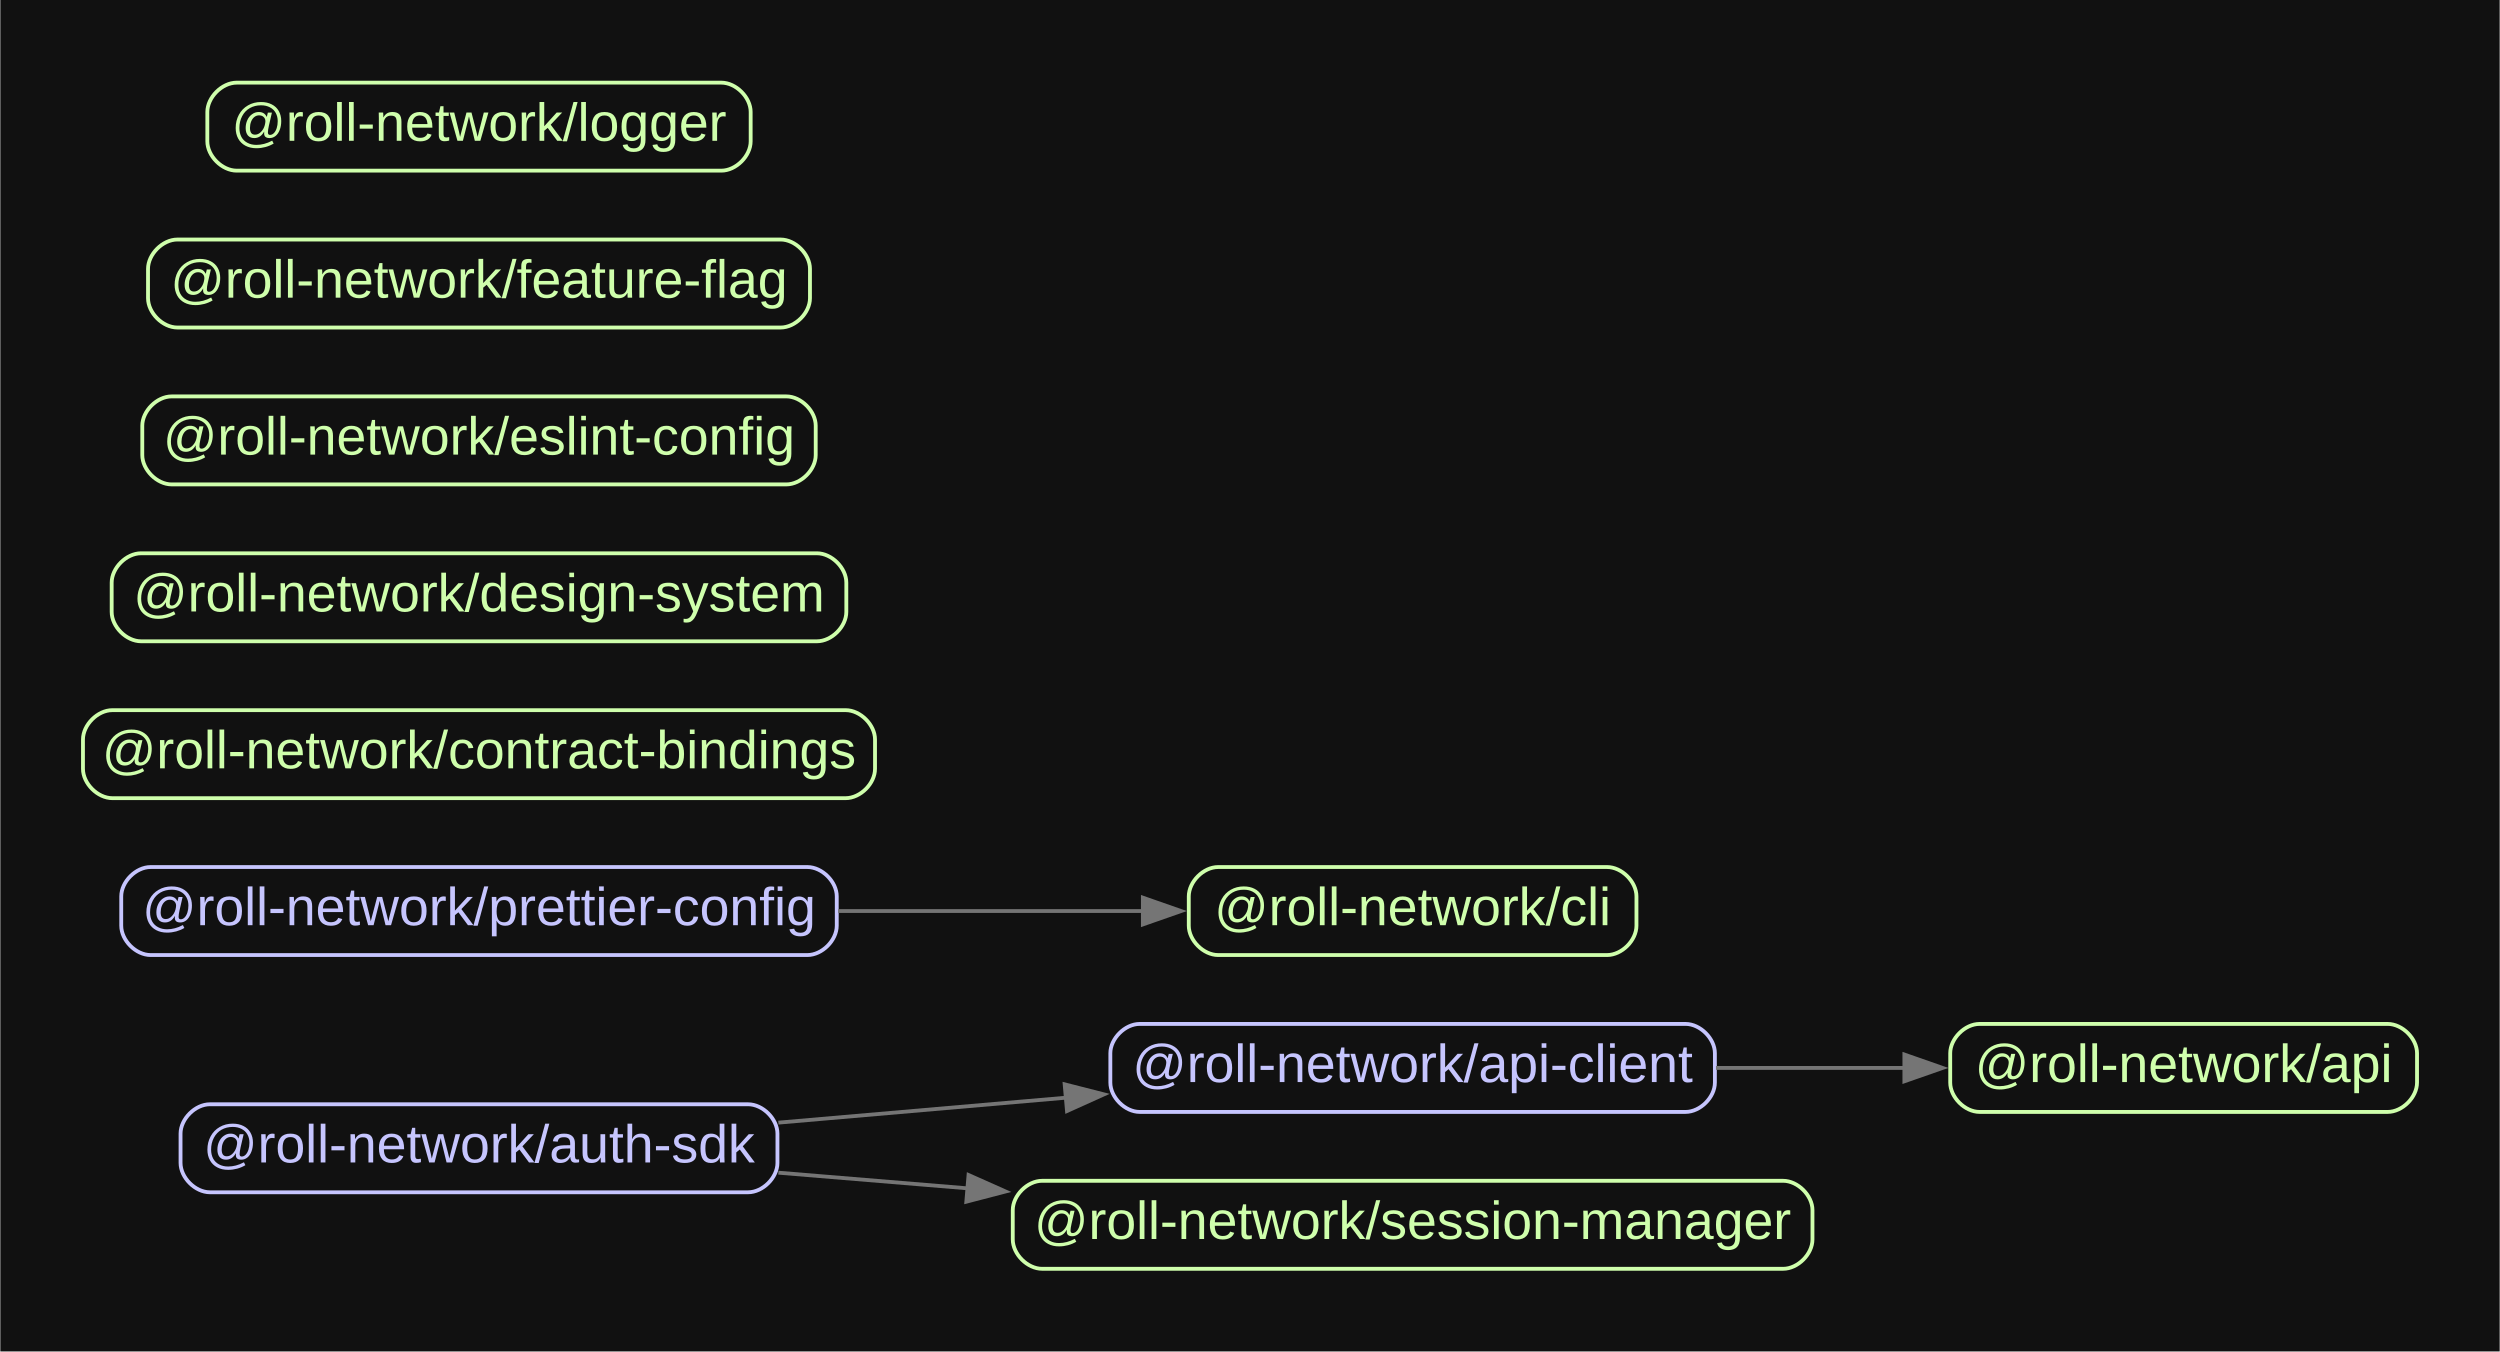
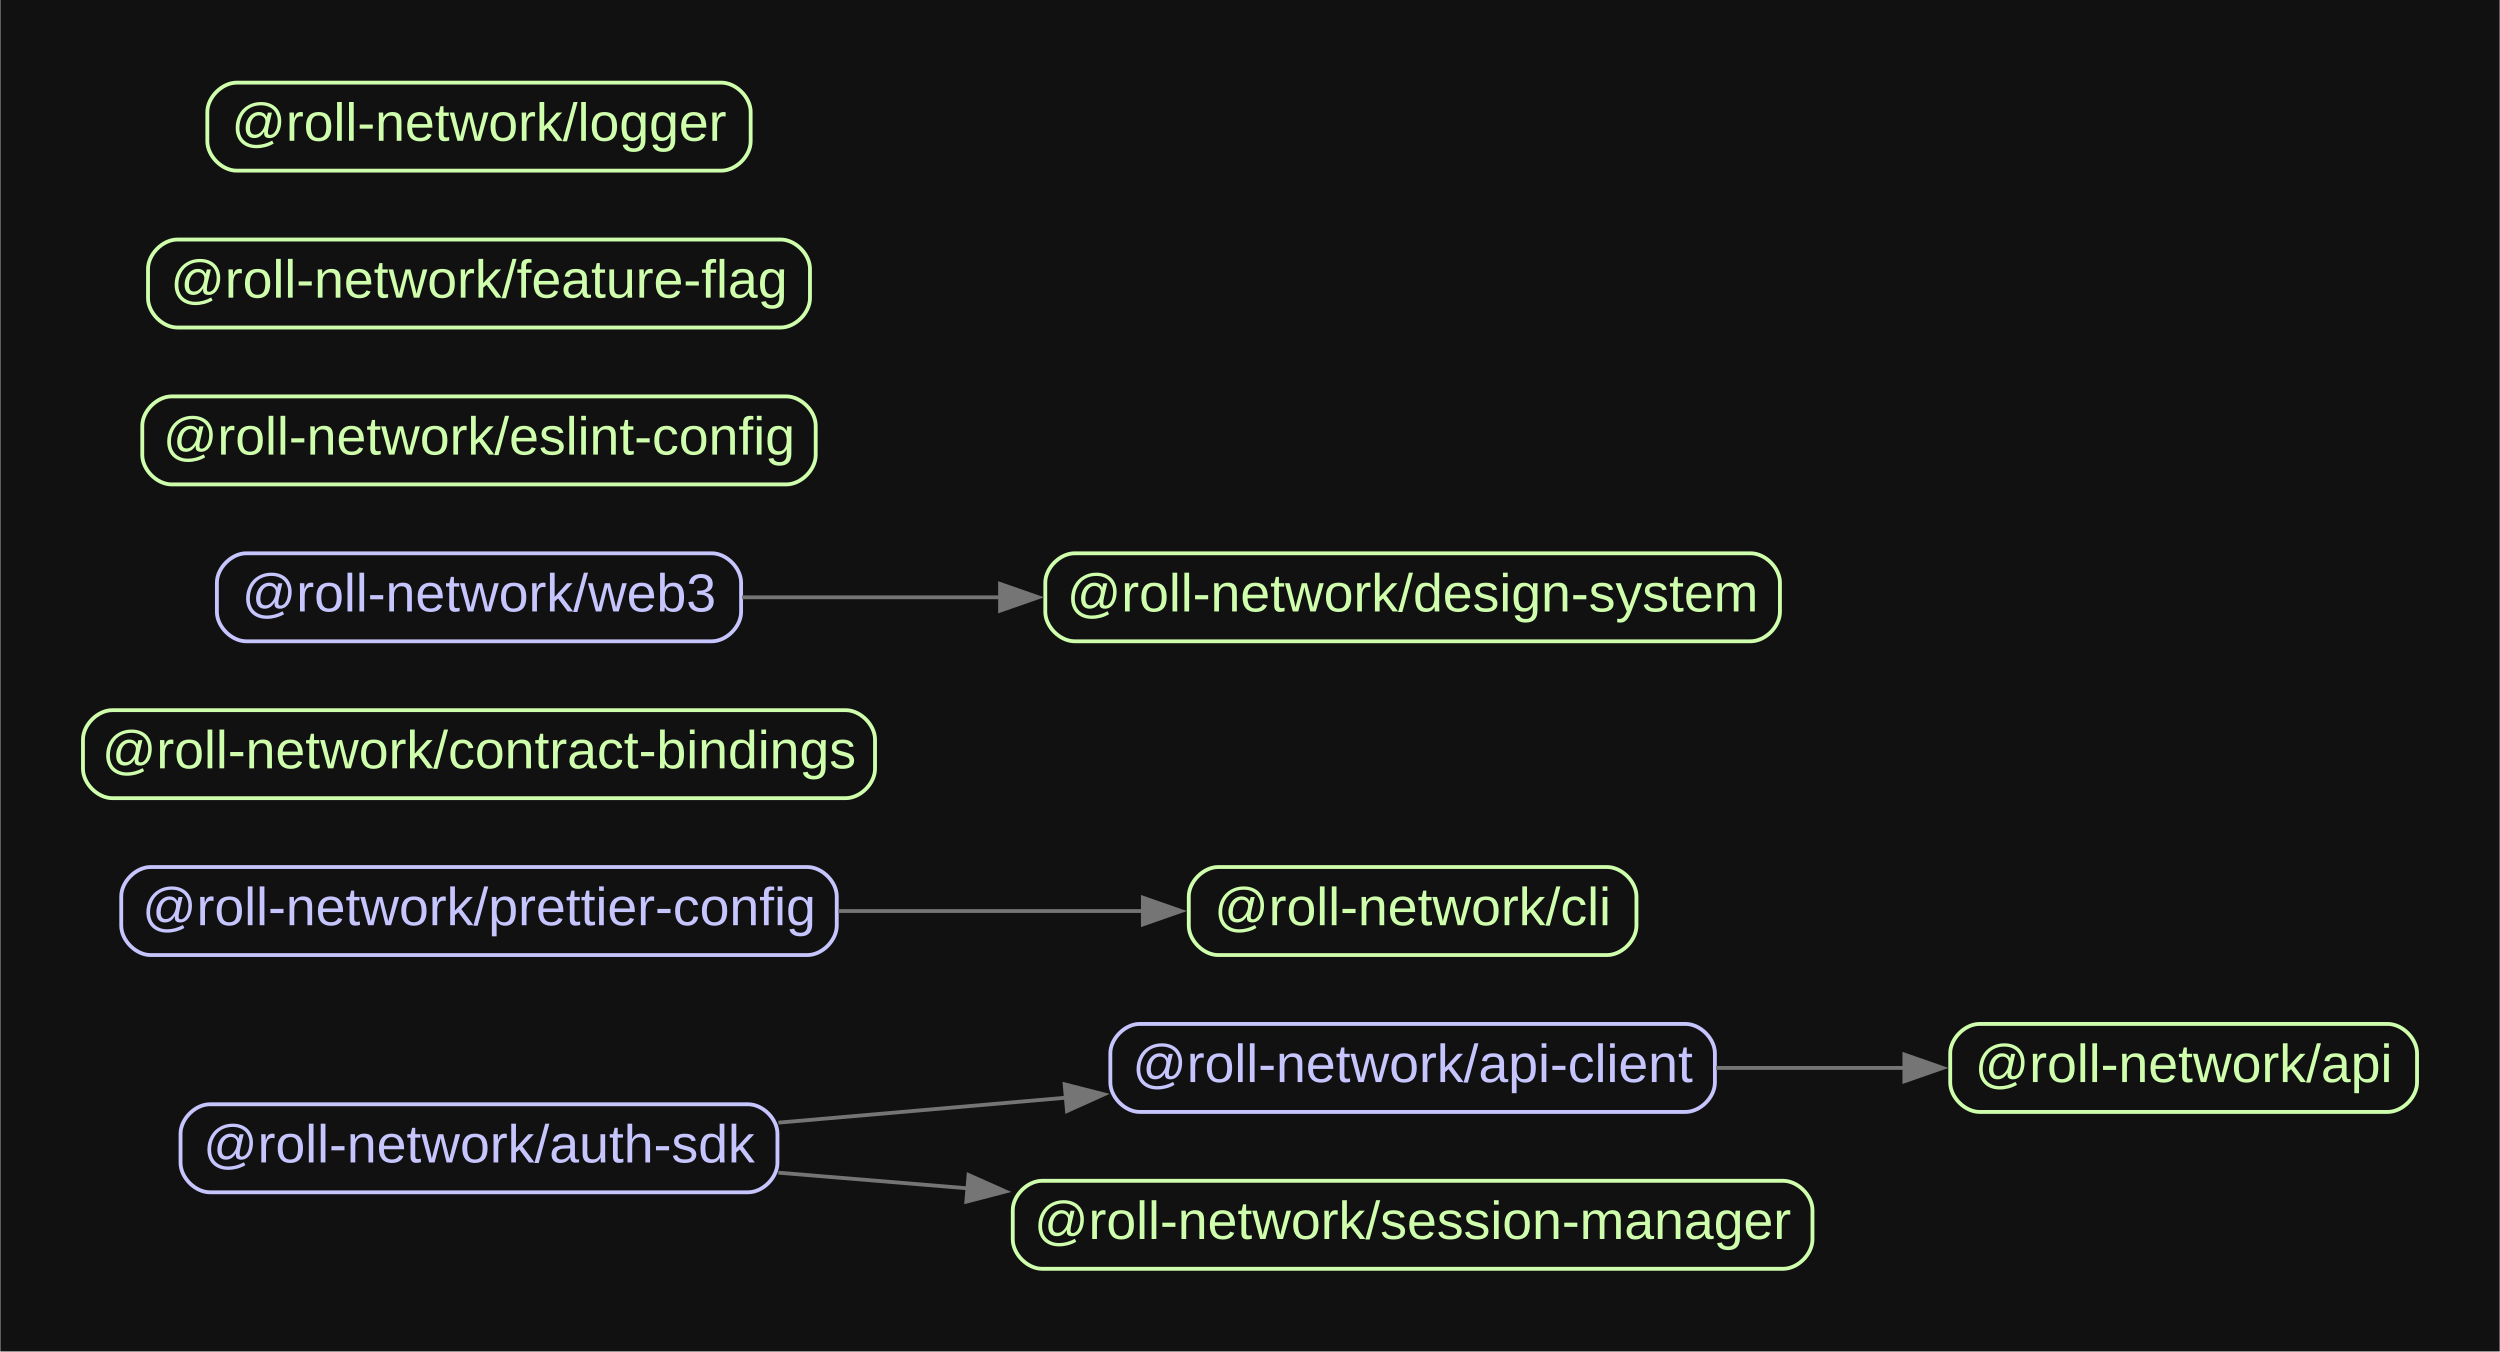
<svg xmlns="http://www.w3.org/2000/svg" width="653pt" height="353pt" viewBox="0.00 0.00 653.20 353.20">
  <g id="graph0" class="graph" transform="scale(1 1) rotate(0) translate(21.6 331.6)">
    <polygon fill="#111111" stroke="none" points="-21.6,21.6 -21.6,-331.6 631.6,-331.6 631.6,21.6 -21.6,21.6" />
    <g id="node1" class="node">
      <path fill="none" stroke="#cfffac" d="M602.33,-64C602.33,-64 495.67,-64 495.67,-64 491.83,-64 488,-60.17 488,-56.33 488,-56.33 488,-48.67 488,-48.67 488,-44.83 491.83,-41 495.67,-41 495.67,-41 602.33,-41 602.33,-41 606.17,-41 610,-44.83 610,-48.67 610,-48.67 610,-56.33 610,-56.33 610,-60.17 606.17,-64 602.33,-64" />
      <text text-anchor="middle" x="549" y="-48.8" font-family="Arial" font-size="14.00" fill="#cfffac">@roll-network/api</text>
    </g>
    <g id="node2" class="node">
      <path fill="none" stroke="#c6c5fe" d="M418.83,-64C418.83,-64 276.17,-64 276.17,-64 272.33,-64 268.5,-60.17 268.5,-56.33 268.5,-56.33 268.5,-48.67 268.5,-48.67 268.5,-44.83 272.33,-41 276.17,-41 276.17,-41 418.83,-41 418.83,-41 422.67,-41 426.5,-44.83 426.5,-48.67 426.5,-48.67 426.5,-56.33 426.5,-56.33 426.5,-60.17 422.67,-64 418.83,-64" />
      <text text-anchor="middle" x="347.5" y="-48.8" font-family="Arial" font-size="14.00" fill="#c6c5fe">@roll-network/api-client</text>
    </g>
    <g id="edge1" class="edge">
      <path fill="none" stroke="#757575" d="M426.78,-52.5C443.03,-52.5 460.07,-52.5 476.08,-52.5" />
      <polygon fill="#757575" stroke="#757575" points="476.02,-56 486.02,-52.5 476.02,-49 476.02,-56" />
    </g>
    <g id="node3" class="node">
      <path fill="none" stroke="#c6c5fe" d="M173.83,-43C173.83,-43 33.17,-43 33.17,-43 29.33,-43 25.5,-39.17 25.5,-35.33 25.5,-35.33 25.5,-27.67 25.5,-27.67 25.5,-23.83 29.33,-20 33.17,-20 33.17,-20 173.83,-20 173.83,-20 177.67,-20 181.5,-23.83 181.5,-27.67 181.5,-27.67 181.5,-35.33 181.5,-35.33 181.5,-39.17 177.67,-43 173.83,-43" />
      <text text-anchor="middle" x="103.5" y="-27.8" font-family="Arial" font-size="14.00" fill="#c6c5fe">@roll-network/auth-sdk</text>
    </g>
    <g id="edge2" class="edge">
      <path fill="none" stroke="#757575" d="M181.74,-38.2C205.73,-40.28 232.37,-42.6 257.12,-44.74" />
      <polygon fill="#757575" stroke="#757575" points="256.56,-48.21 266.83,-45.59 257.17,-41.23 256.56,-48.21" />
    </g>
    <g id="node4" class="node">
      <path fill="none" stroke="#cfffac" d="M444.33,-23C444.33,-23 250.67,-23 250.67,-23 246.83,-23 243,-19.17 243,-15.33 243,-15.33 243,-7.67 243,-7.67 243,-3.83 246.83,0 250.67,0 250.67,0 444.33,0 444.33,0 448.17,0 452,-3.83 452,-7.67 452,-7.67 452,-15.33 452,-15.33 452,-19.17 448.17,-23 444.33,-23" />
      <text text-anchor="middle" x="347.5" y="-7.8" font-family="Arial" font-size="14.00" fill="#cfffac">@roll-network/session-manager</text>
    </g>
    <g id="edge3" class="edge">
      <path fill="none" stroke="#757575" d="M181.74,-25.12C197.62,-23.8 214.67,-22.39 231.56,-21" />
      <polygon fill="#757575" stroke="#757575" points="231.44,-24.52 241.12,-20.21 230.86,-17.54 231.44,-24.52" />
    </g>
    <g id="node5" class="node">
      <path fill="none" stroke="#cfffac" d="M398.33,-105C398.33,-105 296.67,-105 296.67,-105 292.83,-105 289,-101.17 289,-97.33 289,-97.33 289,-89.67 289,-89.67 289,-85.83 292.83,-82 296.67,-82 296.67,-82 398.33,-82 398.33,-82 402.17,-82 406,-85.83 406,-89.67 406,-89.67 406,-97.33 406,-97.33 406,-101.17 402.17,-105 398.33,-105" />
      <text text-anchor="middle" x="347.5" y="-89.8" font-family="Arial" font-size="14.00" fill="#cfffac">@roll-network/cli</text>
    </g>
    <g id="node6" class="node">
      <path fill="none" stroke="#cfffac" d="M199.33,-146C199.33,-146 7.67,-146 7.67,-146 3.83,-146 0,-142.17 0,-138.33 0,-138.33 0,-130.67 0,-130.67 0,-126.83 3.83,-123 7.67,-123 7.67,-123 199.33,-123 199.33,-123 203.17,-123 207,-126.83 207,-130.67 207,-130.67 207,-138.33 207,-138.33 207,-142.17 203.17,-146 199.33,-146" />
      <text text-anchor="middle" x="103.5" y="-130.8" font-family="Arial" font-size="14.00" fill="#cfffac">@roll-network/contract-bindings</text>
    </g>
    <g id="node7" class="node">
-       <path fill="none" stroke="#cfffac" d="M191.83,-187C191.83,-187 15.17,-187 15.17,-187 11.33,-187 7.5,-183.17 7.5,-179.33 7.5,-179.33 7.5,-171.67 7.5,-171.67 7.5,-167.83 11.33,-164 15.17,-164 15.17,-164 191.83,-164 191.83,-164 195.67,-164 199.5,-167.83 199.5,-171.67 199.5,-171.67 199.5,-179.33 199.5,-179.33 199.5,-183.17 195.67,-187 191.83,-187" />
-       <text text-anchor="middle" x="103.5" y="-171.8" font-family="Arial" font-size="14.00" fill="#cfffac">@roll-network/design-system</text>
+       <path fill="none" stroke="#cfffac" d="M435.83,-187C435.83,-187 259.17,-187 259.17,-187 255.33,-187 251.5,-183.17 251.5,-179.33 251.5,-179.33 251.5,-171.67 251.5,-171.67 251.5,-167.83 255.33,-164 259.17,-164 259.17,-164 435.83,-164 435.83,-164 439.67,-164 443.5,-167.83 443.5,-171.67 443.5,-171.67 443.5,-179.33 443.5,-179.33 443.5,-183.17 439.67,-187 435.83,-187" />
+       <text text-anchor="middle" x="347.5" y="-171.8" font-family="Arial" font-size="14.00" fill="#cfffac">@roll-network/design-system</text>
    </g>
    <g id="node8" class="node">
      <path fill="none" stroke="#cfffac" d="M183.83,-228C183.83,-228 23.17,-228 23.17,-228 19.33,-228 15.5,-224.17 15.5,-220.33 15.5,-220.33 15.5,-212.67 15.5,-212.67 15.5,-208.83 19.33,-205 23.17,-205 23.17,-205 183.83,-205 183.83,-205 187.67,-205 191.5,-208.83 191.5,-212.67 191.5,-212.67 191.5,-220.33 191.5,-220.33 191.5,-224.17 187.67,-228 183.83,-228" />
      <text text-anchor="middle" x="103.5" y="-212.8" font-family="Arial" font-size="14.00" fill="#cfffac">@roll-network/eslint-config</text>
    </g>
    <g id="node9" class="node">
      <path fill="none" stroke="#cfffac" d="M182.33,-269C182.33,-269 24.67,-269 24.67,-269 20.83,-269 17,-265.17 17,-261.33 17,-261.33 17,-253.67 17,-253.67 17,-249.83 20.83,-246 24.67,-246 24.67,-246 182.33,-246 182.33,-246 186.17,-246 190,-249.83 190,-253.67 190,-253.67 190,-261.33 190,-261.33 190,-265.17 186.17,-269 182.33,-269" />
      <text text-anchor="middle" x="103.5" y="-253.8" font-family="Arial" font-size="14.00" fill="#cfffac">@roll-network/feature-flag</text>
    </g>
    <g id="node10" class="node">
      <path fill="none" stroke="#cfffac" d="M166.83,-310C166.83,-310 40.17,-310 40.17,-310 36.33,-310 32.5,-306.17 32.5,-302.33 32.5,-302.33 32.5,-294.67 32.5,-294.67 32.5,-290.83 36.33,-287 40.17,-287 40.17,-287 166.83,-287 166.83,-287 170.67,-287 174.5,-290.83 174.5,-294.67 174.5,-294.67 174.5,-302.33 174.5,-302.33 174.5,-306.17 170.67,-310 166.83,-310" />
      <text text-anchor="middle" x="103.5" y="-294.8" font-family="Arial" font-size="14.00" fill="#cfffac">@roll-network/logger</text>
    </g>
    <g id="node11" class="node">
      <path fill="none" stroke="#c6c5fe" d="M189.33,-105C189.33,-105 17.67,-105 17.67,-105 13.83,-105 10,-101.17 10,-97.33 10,-97.33 10,-89.67 10,-89.67 10,-85.83 13.83,-82 17.67,-82 17.67,-82 189.33,-82 189.33,-82 193.17,-82 197,-85.83 197,-89.67 197,-89.67 197,-97.33 197,-97.33 197,-101.17 193.17,-105 189.33,-105" />
      <text text-anchor="middle" x="103.5" y="-89.8" font-family="Arial" font-size="14.00" fill="#c6c5fe">@roll-network/prettier-config</text>
    </g>
    <g id="edge4" class="edge">
      <path fill="none" stroke="#757575" d="M197.37,-93.5C223.84,-93.5 252.2,-93.5 277.02,-93.5" />
      <polygon fill="#757575" stroke="#757575" points="277,-97 287,-93.5 277,-90 277,-97" />
    </g>
+     <g id="node12" class="node">
+       <path fill="none" stroke="#c6c5fe" d="M164.33,-187C164.33,-187 42.67,-187 42.67,-187 38.83,-187 35,-183.17 35,-179.33 35,-179.33 35,-171.67 35,-171.67 35,-167.83 38.83,-164 42.67,-164 42.67,-164 164.33,-164 164.33,-164 168.17,-164 172,-167.83 172,-171.67 172,-171.67 172,-179.33 172,-179.33 172,-183.17 168.17,-187 164.33,-187" />
+       <text text-anchor="middle" x="103.5" y="-171.8" font-family="Arial" font-size="14.00" fill="#c6c5fe">@roll-network/web3</text>
+     </g>
+     <g id="edge5" class="edge">
+       <path fill="none" stroke="#757575" d="M172.23,-175.5C193.26,-175.5 216.97,-175.5 239.97,-175.5" />
+       <polygon fill="#757575" stroke="#757575" points="239.68,-179 249.68,-175.5 239.68,-172 239.68,-179" />
+     </g>
  </g>
</svg>
